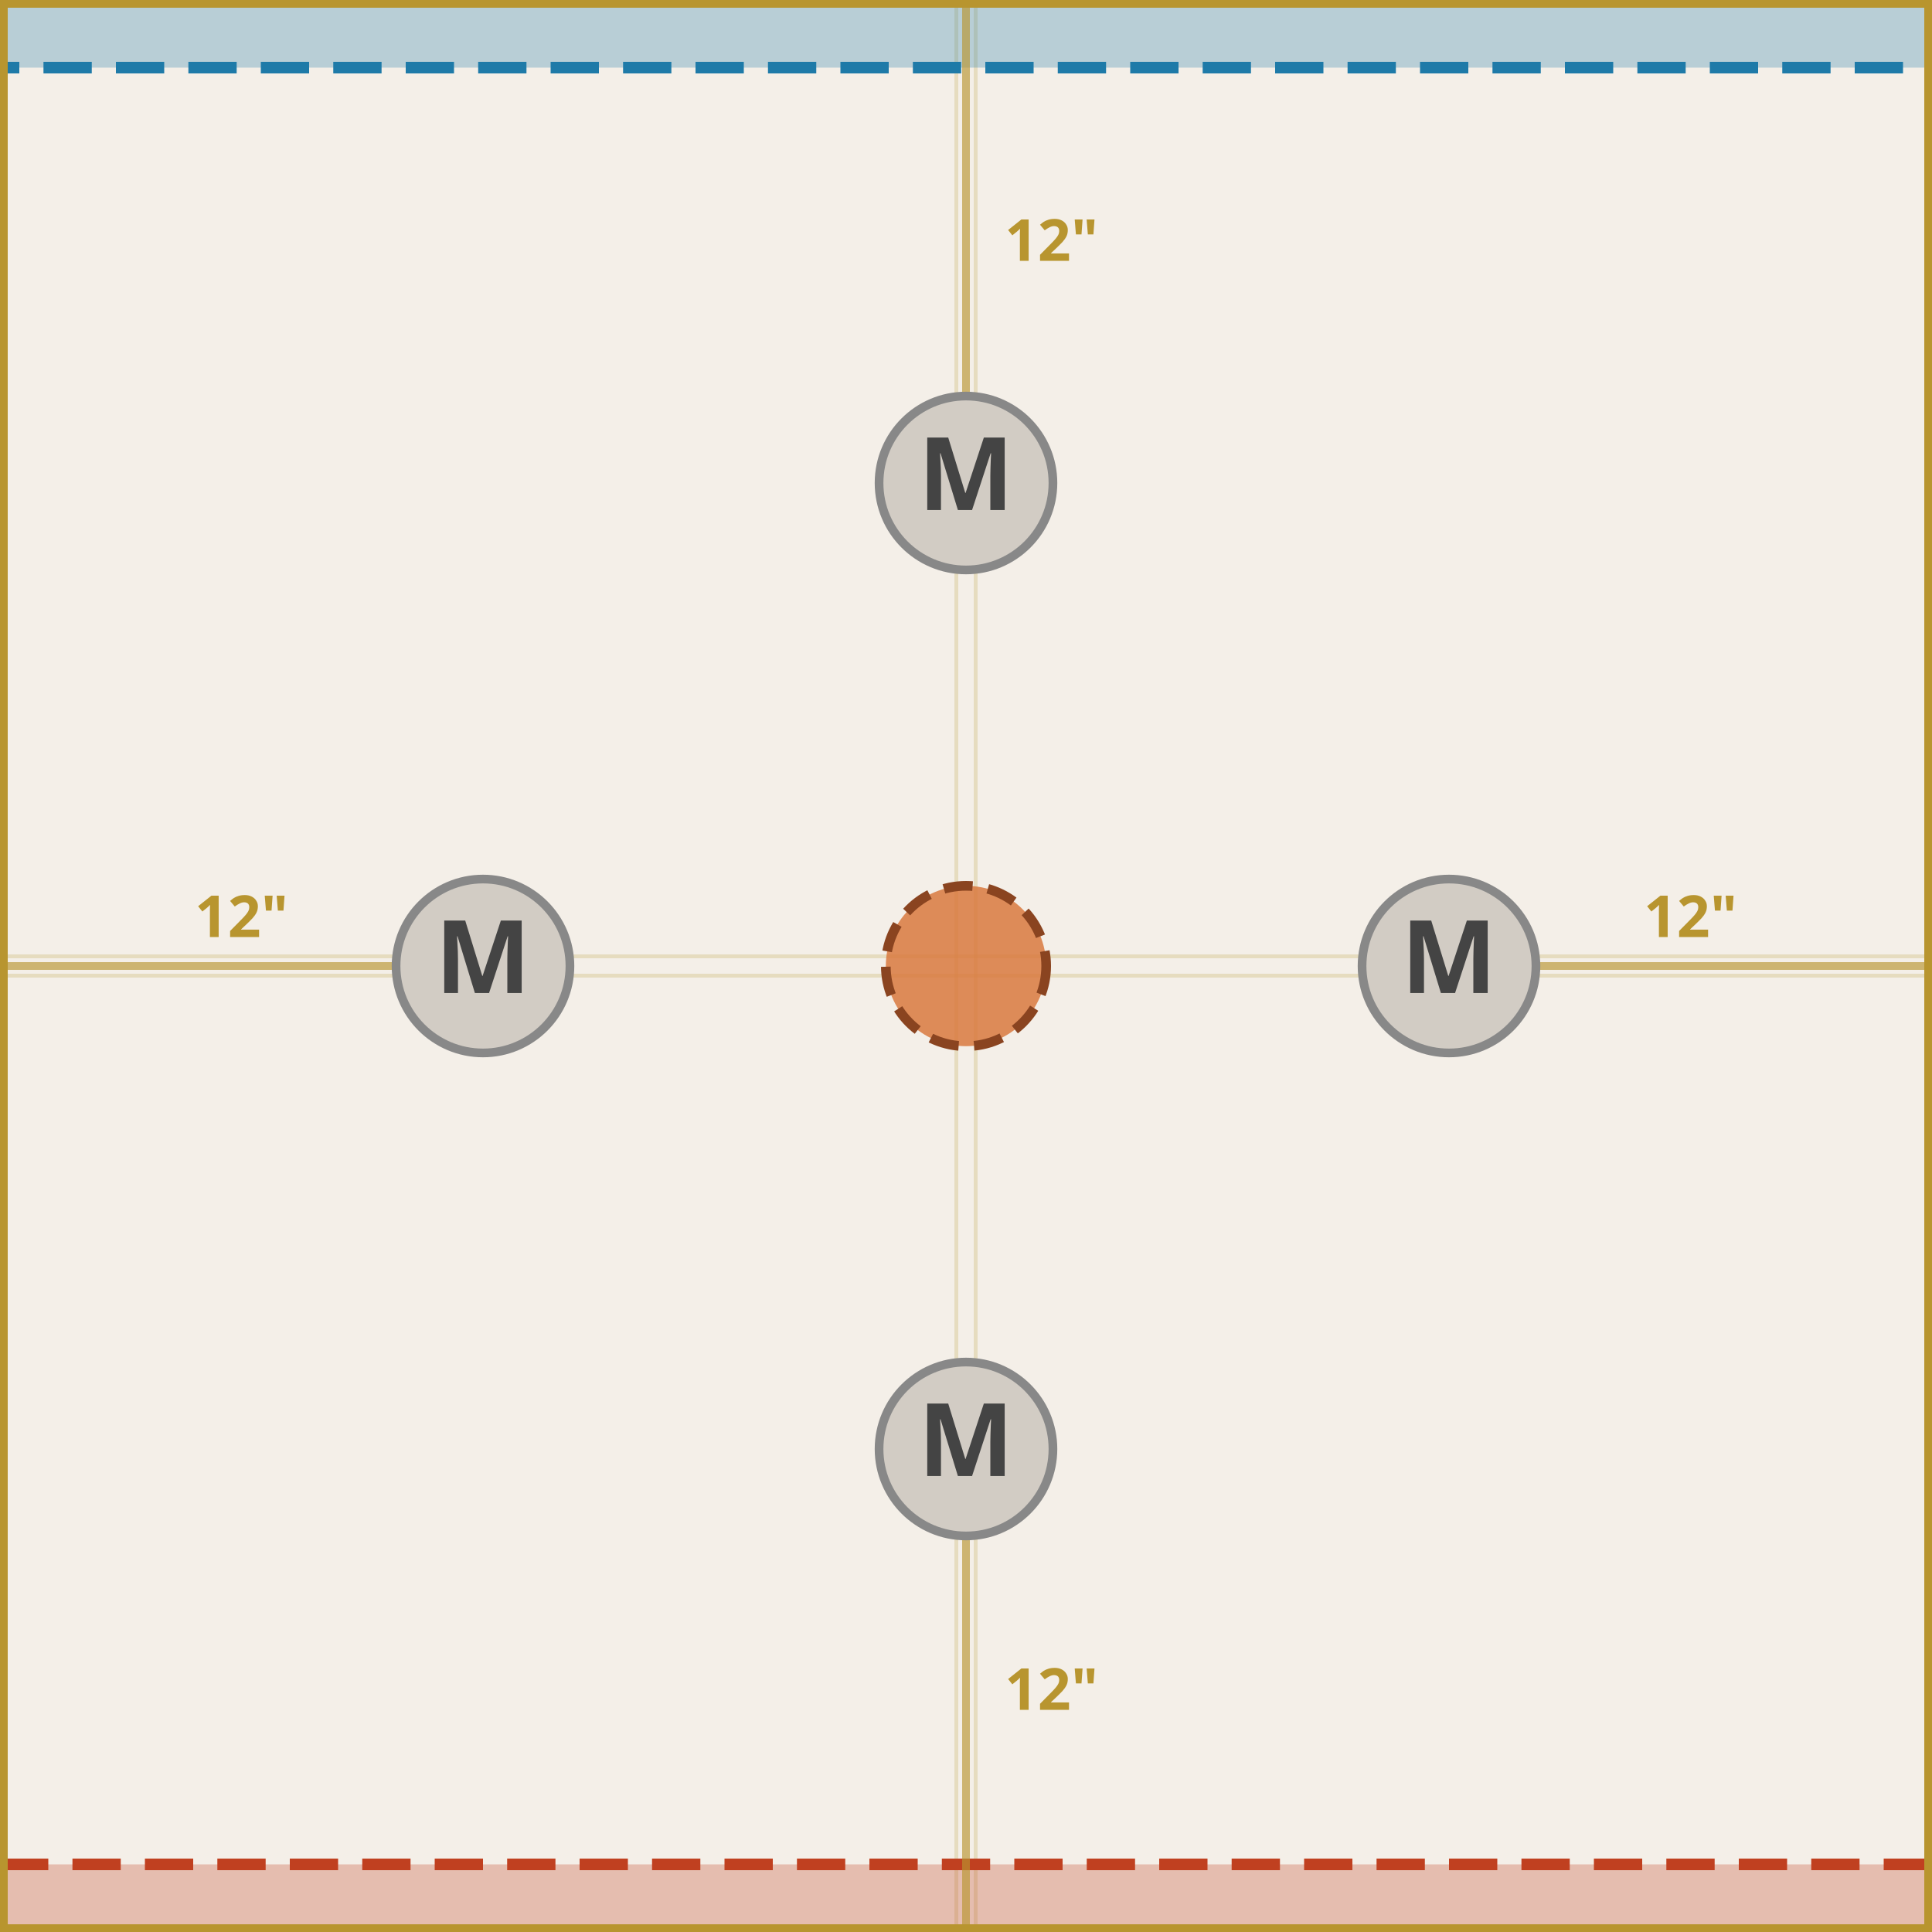
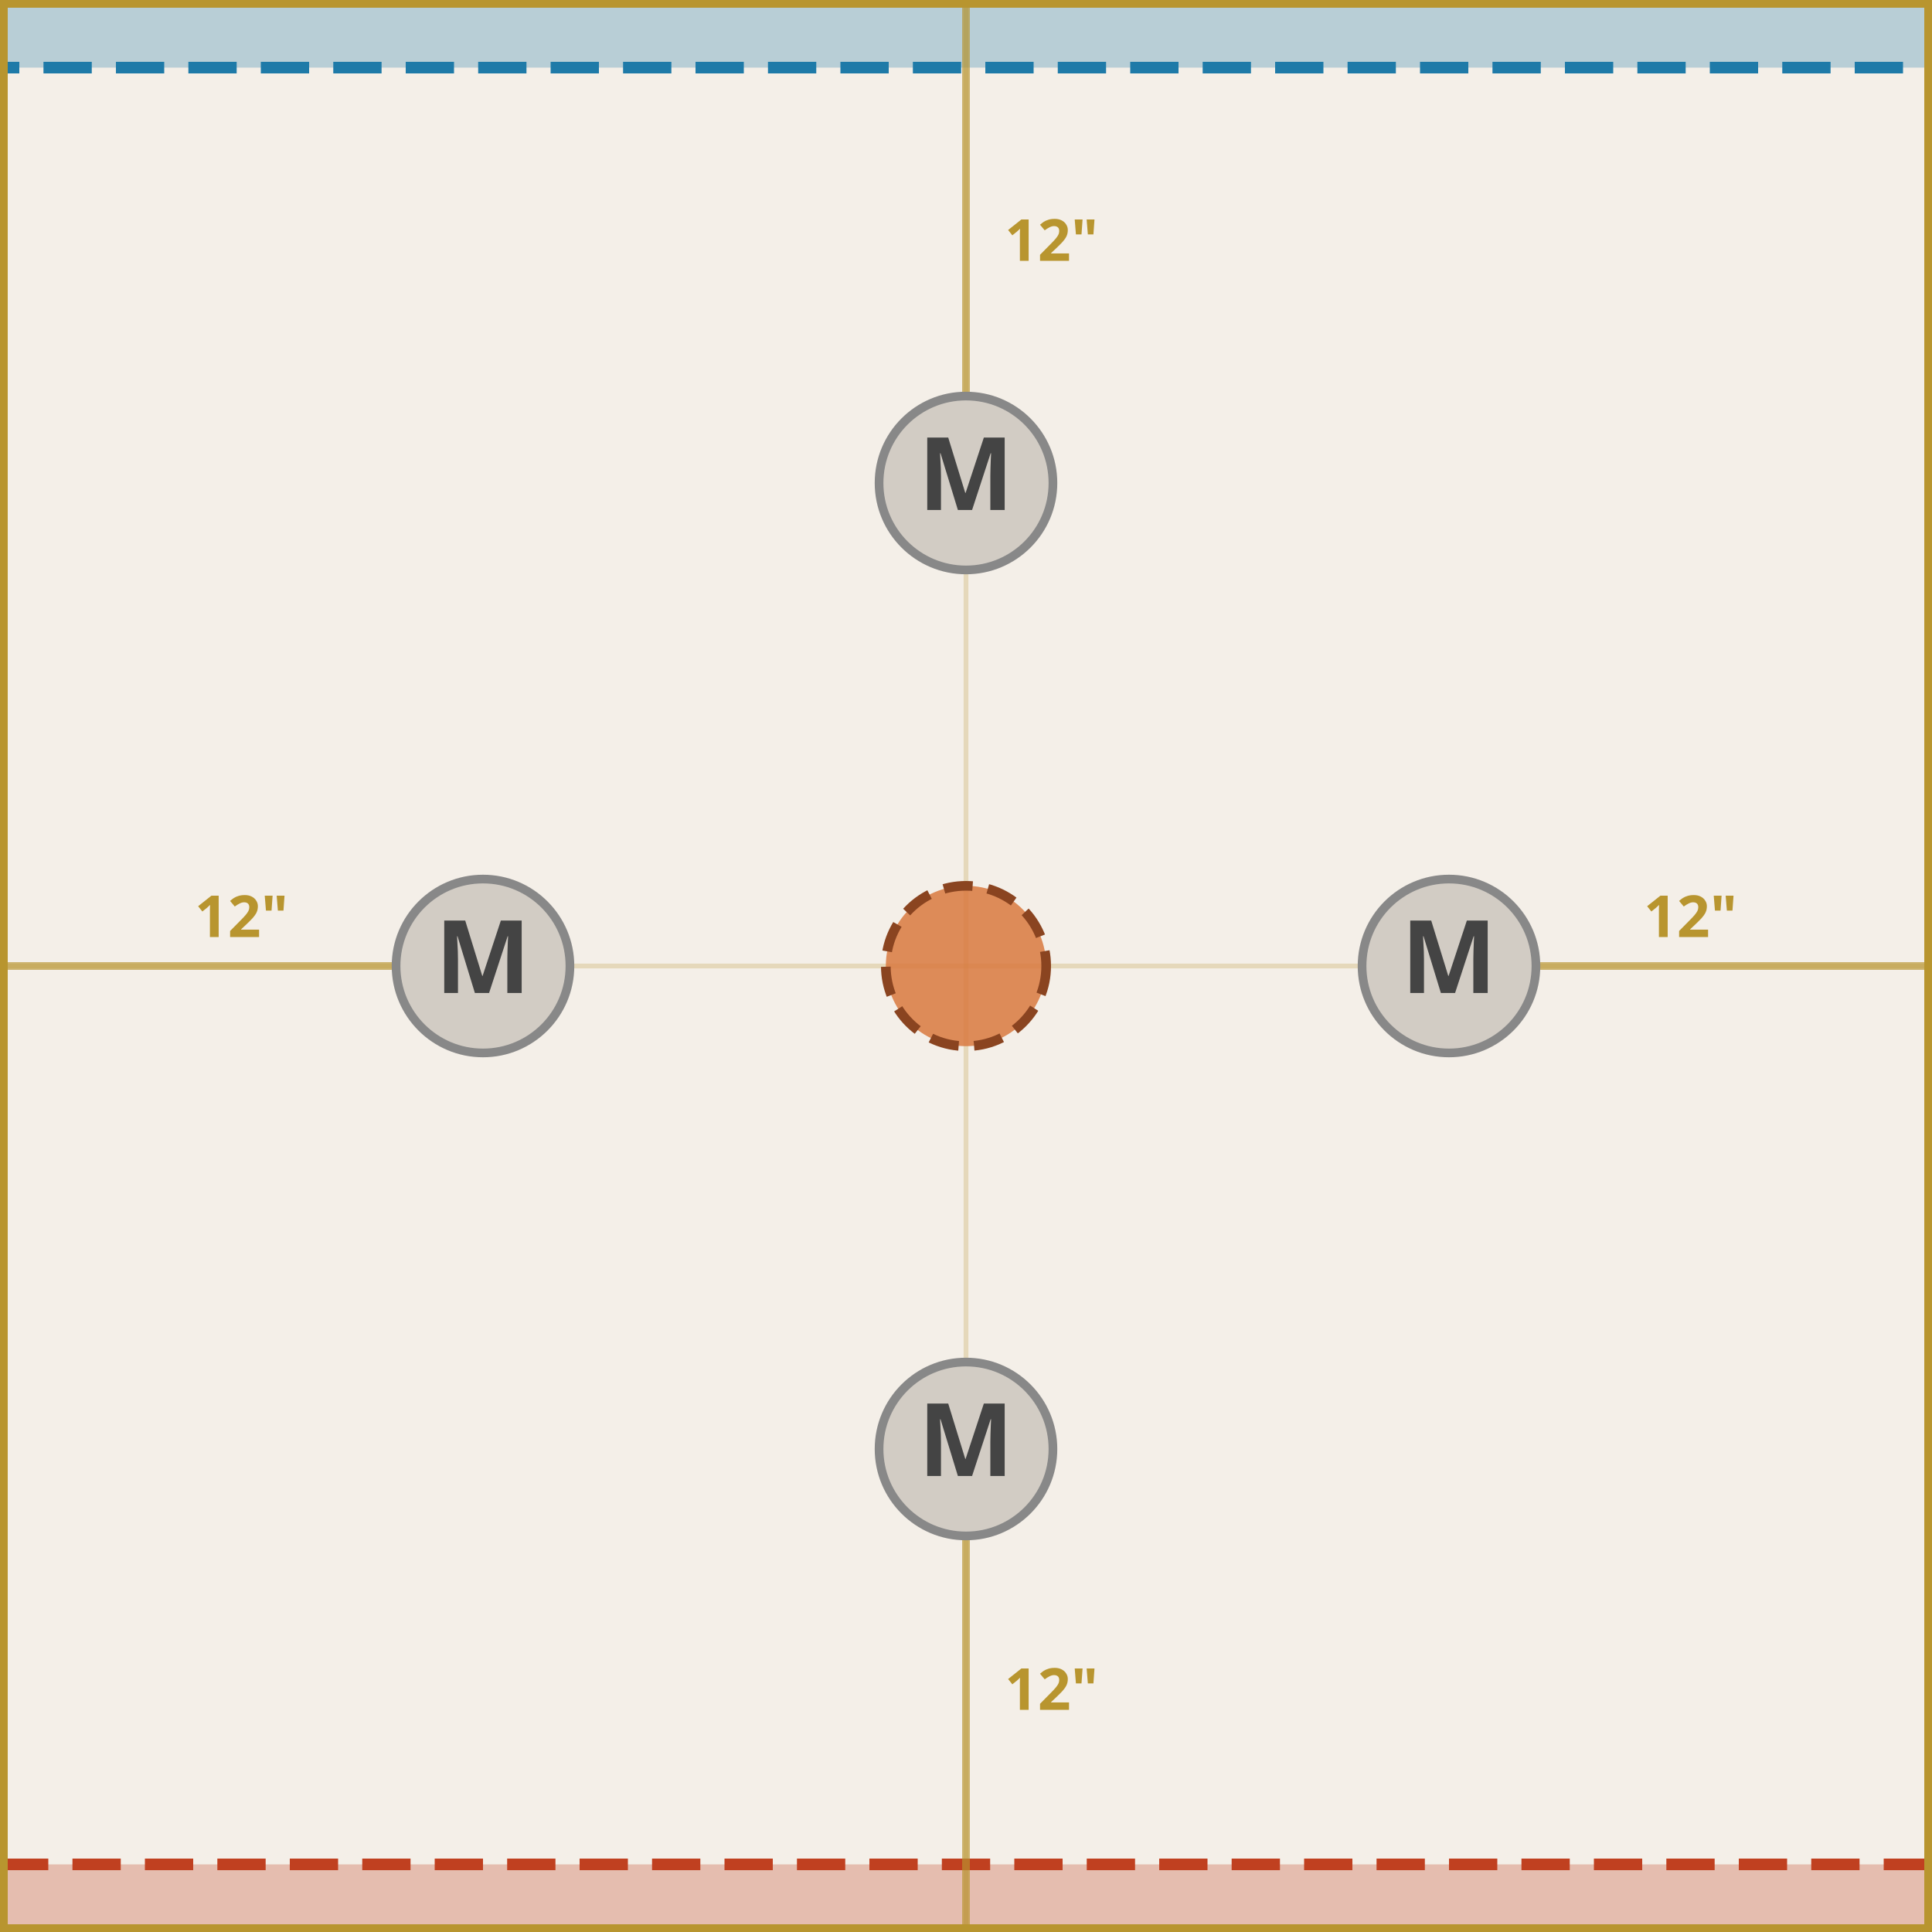
<svg xmlns="http://www.w3.org/2000/svg" viewBox="0 0 200 200" width="1000" height="1000">
  <rect width="200" height="200" fill="#f4efe8" />
-   <line x1="99" y1="0" x2="99" y2="200" stroke="#B8952F" stroke-width=".4" opacity=".22" />
-   <line x1="101" y1="0" x2="101" y2="200" stroke="#B8952F" stroke-width=".4" opacity=".22" />
-   <line x1="0" y1="99" x2="200" y2="99" stroke="#B8952F" stroke-width=".4" opacity=".22" />
-   <line x1="0" y1="101" x2="200" y2="101" stroke="#B8952F" stroke-width=".4" opacity=".22" />
+   <line x1="100" y1="0" x2="100" y2="200" stroke="#B8952F" stroke-width=".5" opacity=".25" />
+   <line x1="0" y1="100" x2="200" y2="100" stroke="#B8952F" stroke-width=".5" opacity=".25" />
  <rect x="0" y="0" width="200" height="7" fill="#1E7AA8" fill-opacity=".28" stroke="#1E7AA8" stroke-width="1.2" stroke-dasharray="5,2.5" />
  <rect x="0" y="193" width="200" height="7" fill="#C04020" fill-opacity=".28" stroke="#C04020" stroke-width="1.2" stroke-dasharray="5,2.5" />
  <circle cx="100" cy="100" r="8.3" fill="#D9793F" fill-opacity=".85" stroke="#8A4420" stroke-width="1" stroke-dasharray="3,1.6" />
  <rect x="0" y="0" width="200" height="200" fill="none" stroke="#B8952F" stroke-width="1.6" />
  <line x1="100" y1="50" x2="100" y2="0" stroke="#B8952F" stroke-width=".8" opacity=".65" />
  <line x1="97" y1="0" x2="103" y2="0" stroke="#B8952F" stroke-width=".8" opacity=".7" />
  <text x="104" y="27" text-anchor="start" font-size="6" fill="#B8952F" font-family="sans-serif" font-weight="600">12"</text>
  <line x1="50" y1="100" x2="0" y2="100" stroke="#B8952F" stroke-width=".8" opacity=".65" />
  <line x1="0" y1="97" x2="0" y2="103" stroke="#B8952F" stroke-width=".8" opacity=".7" />
  <text x="25" y="97" text-anchor="middle" font-size="6" fill="#B8952F" font-family="sans-serif" font-weight="600">12"</text>
  <line x1="150" y1="100" x2="200" y2="100" stroke="#B8952F" stroke-width=".8" opacity=".65" />
  <line x1="200" y1="97" x2="200" y2="103" stroke="#B8952F" stroke-width=".8" opacity=".7" />
  <text x="175" y="97" text-anchor="middle" font-size="6" fill="#B8952F" font-family="sans-serif" font-weight="600">12"</text>
  <line x1="100" y1="150" x2="100" y2="200" stroke="#B8952F" stroke-width=".8" opacity=".65" />
  <line x1="97" y1="200" x2="103" y2="200" stroke="#B8952F" stroke-width=".8" opacity=".7" />
  <text x="104" y="177" text-anchor="start" font-size="6" fill="#B8952F" font-family="sans-serif" font-weight="600">12"</text>
  <circle cx="100" cy="50" r="9" fill="#d2ccc4" stroke="#888" stroke-width=".9" />
  <text x="100" y="52.8" text-anchor="middle" font-size="10.5" fill="#444" font-family="sans-serif" font-weight="bold">M</text>
  <circle cx="50" cy="100" r="9" fill="#d2ccc4" stroke="#888" stroke-width=".9" />
  <text x="50" y="102.8" text-anchor="middle" font-size="10.5" fill="#444" font-family="sans-serif" font-weight="bold">M</text>
  <circle cx="150" cy="100" r="9" fill="#d2ccc4" stroke="#888" stroke-width=".9" />
  <text x="150" y="102.8" text-anchor="middle" font-size="10.5" fill="#444" font-family="sans-serif" font-weight="bold">M</text>
  <circle cx="100" cy="150" r="9" fill="#d2ccc4" stroke="#888" stroke-width=".9" />
  <text x="100" y="152.8" text-anchor="middle" font-size="10.5" fill="#444" font-family="sans-serif" font-weight="bold">M</text>
</svg>
